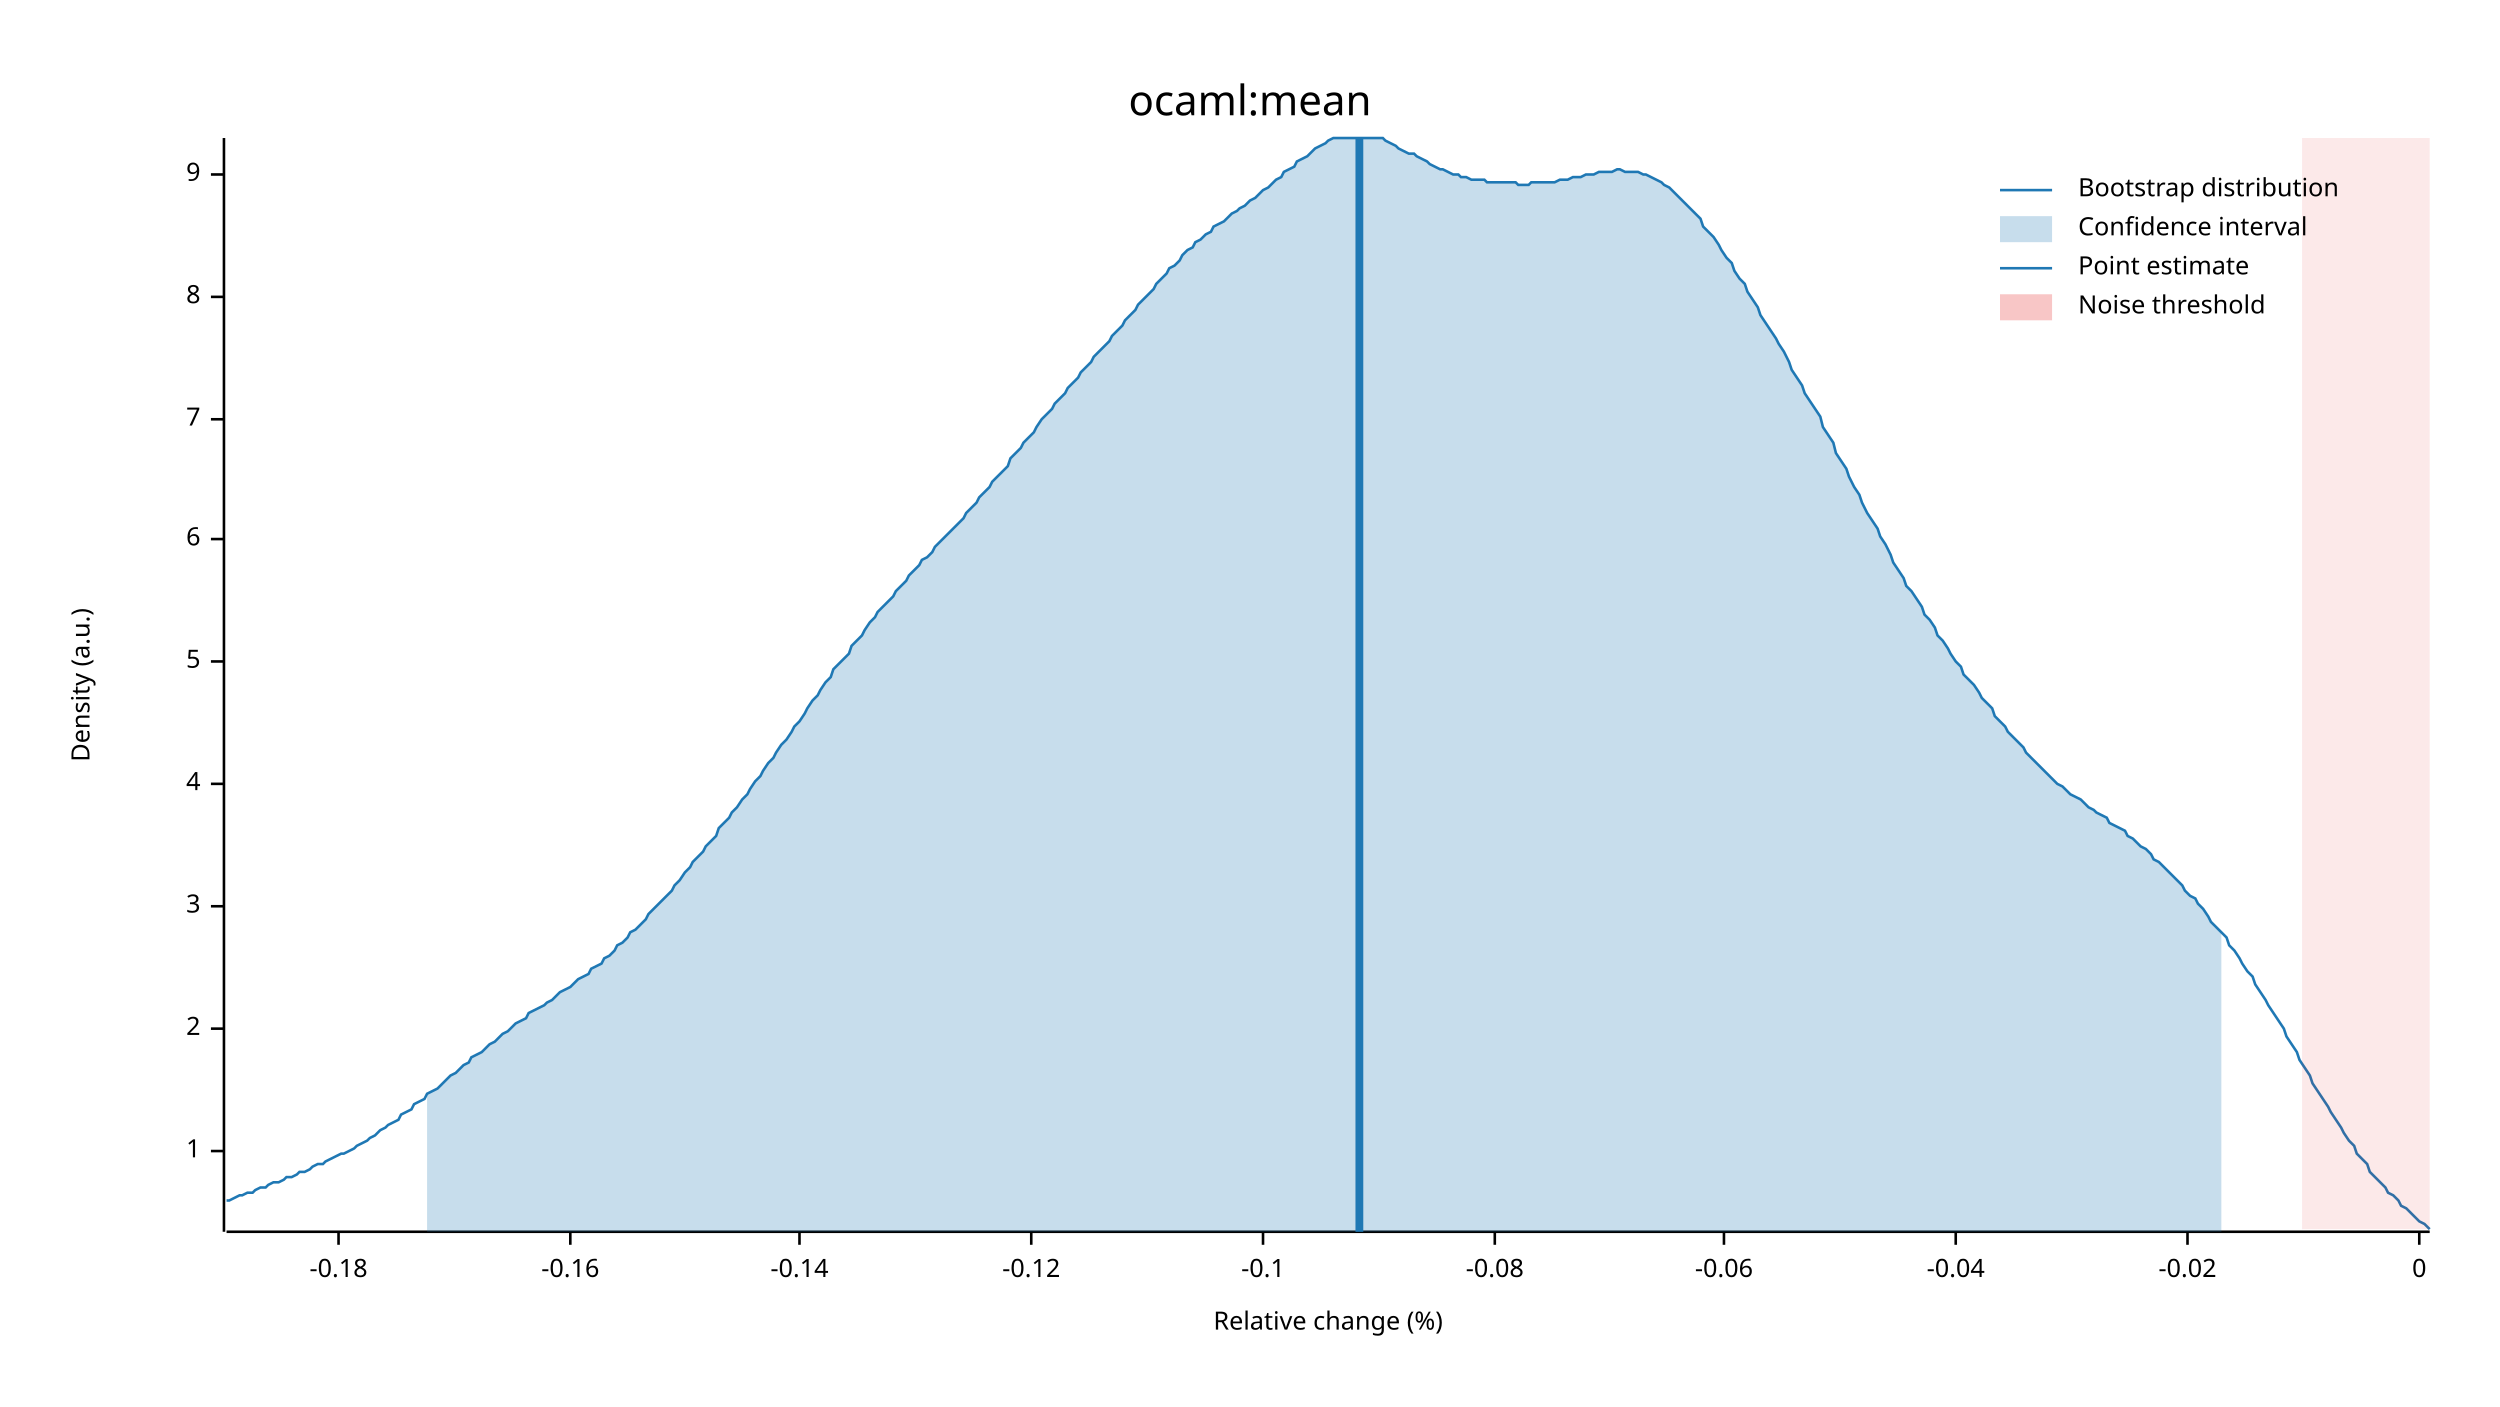
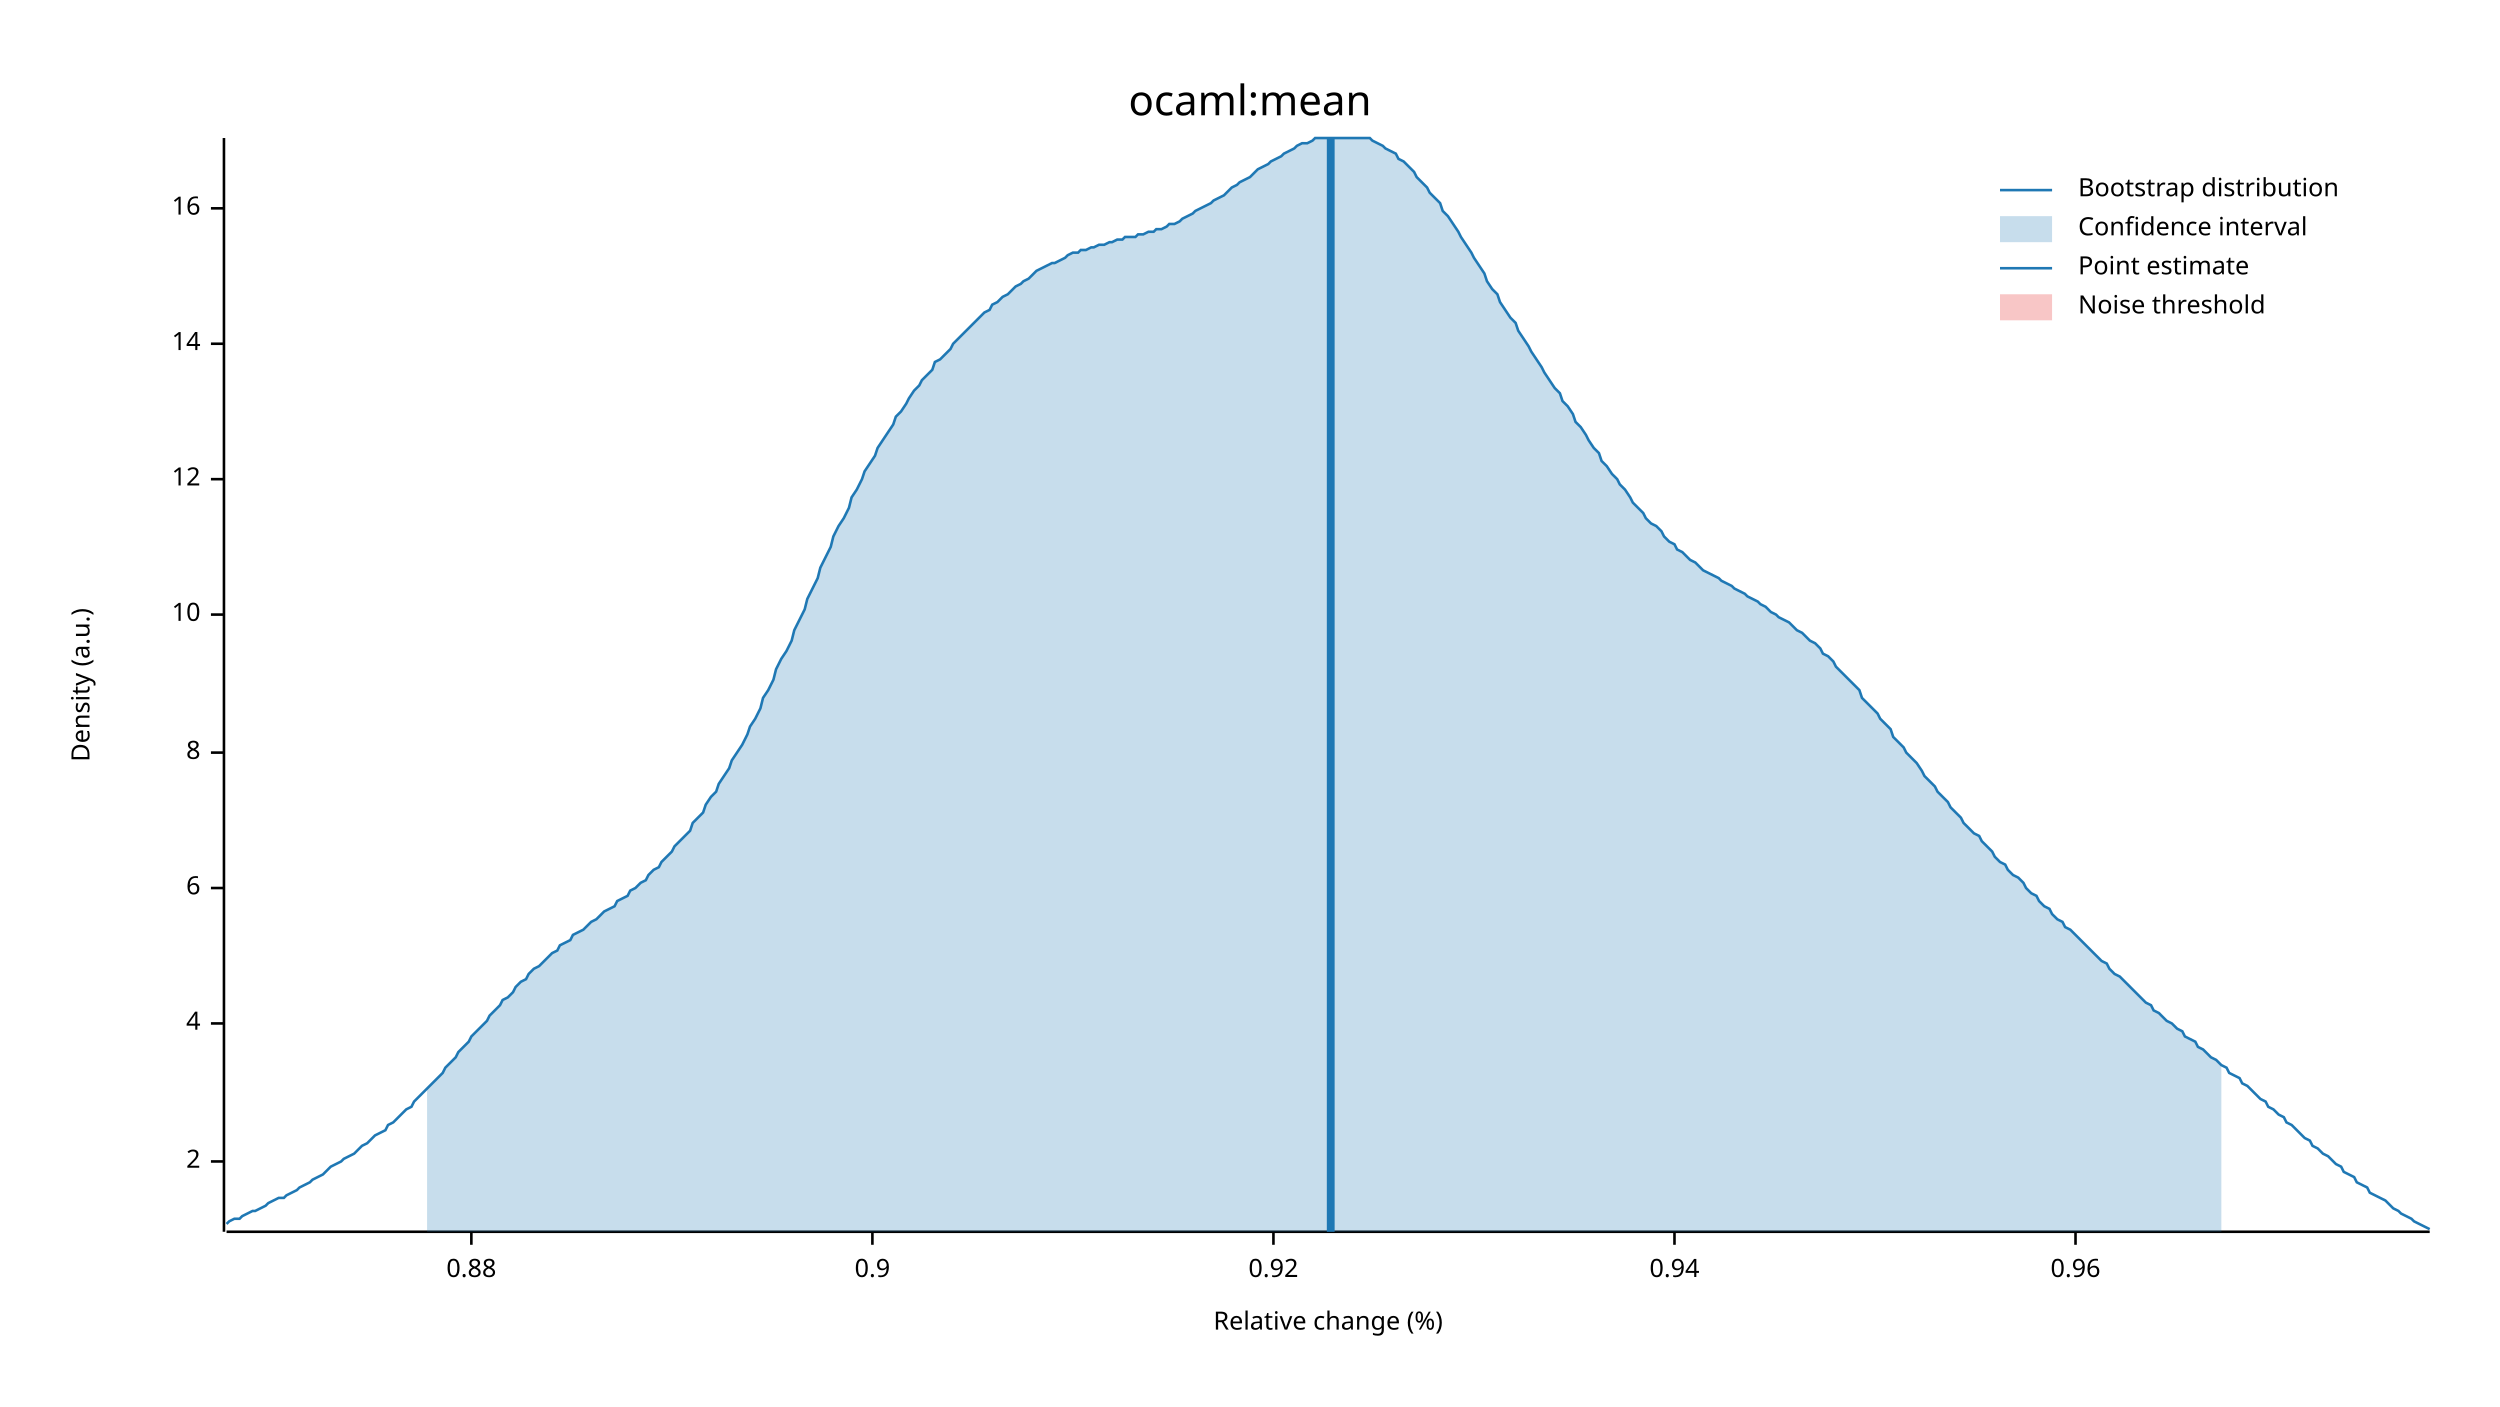
<svg xmlns="http://www.w3.org/2000/svg" width="960" height="540" viewBox="0 0 960 540">
  <text x="480" y="32" dy="0.76em" text-anchor="middle" font-family="sans-serif" font-size="16.129" opacity="1" fill="#000000">
ocaml:mean
</text>
  <text x="27" y="263" dy="0.76em" text-anchor="middle" font-family="sans-serif" font-size="9.677" opacity="1" fill="#000000" transform="rotate(270, 27, 263)">
Density (a.u.)
</text>
  <text x="510" y="513" dy="-0.5ex" text-anchor="middle" font-family="sans-serif" font-size="9.677" opacity="1" fill="#000000">
Relative change (%)
</text>
  <polyline fill="none" opacity="1" stroke="#000000" stroke-width="1" points="86,53 86,473 " />
-   <text x="77" y="442" dy="0.5ex" text-anchor="end" font-family="sans-serif" font-size="9.677" opacity="1" fill="#000000">
- 1
- </text>
-   <polyline fill="none" opacity="1" stroke="#000000" stroke-width="1" points="81,442 86,442 " />
-   <text x="77" y="395" dy="0.5ex" text-anchor="end" font-family="sans-serif" font-size="9.677" opacity="1" fill="#000000">
+   <text x="77" y="446" dy="0.5ex" text-anchor="end" font-family="sans-serif" font-size="9.677" opacity="1" fill="#000000">
2
</text>
-   <polyline fill="none" opacity="1" stroke="#000000" stroke-width="1" points="81,395 86,395 " />
-   <text x="77" y="348" dy="0.5ex" text-anchor="end" font-family="sans-serif" font-size="9.677" opacity="1" fill="#000000">
- 3
- </text>
-   <polyline fill="none" opacity="1" stroke="#000000" stroke-width="1" points="81,348 86,348 " />
-   <text x="77" y="301" dy="0.5ex" text-anchor="end" font-family="sans-serif" font-size="9.677" opacity="1" fill="#000000">
+   <polyline fill="none" opacity="1" stroke="#000000" stroke-width="1" points="81,446 86,446 " />
+   <text x="77" y="393" dy="0.5ex" text-anchor="end" font-family="sans-serif" font-size="9.677" opacity="1" fill="#000000">
4
</text>
-   <polyline fill="none" opacity="1" stroke="#000000" stroke-width="1" points="81,301 86,301 " />
-   <text x="77" y="254" dy="0.5ex" text-anchor="end" font-family="sans-serif" font-size="9.677" opacity="1" fill="#000000">
- 5
- </text>
-   <polyline fill="none" opacity="1" stroke="#000000" stroke-width="1" points="81,254 86,254 " />
-   <text x="77" y="207" dy="0.5ex" text-anchor="end" font-family="sans-serif" font-size="9.677" opacity="1" fill="#000000">
+   <polyline fill="none" opacity="1" stroke="#000000" stroke-width="1" points="81,393 86,393 " />
+   <text x="77" y="341" dy="0.5ex" text-anchor="end" font-family="sans-serif" font-size="9.677" opacity="1" fill="#000000">
6
</text>
-   <polyline fill="none" opacity="1" stroke="#000000" stroke-width="1" points="81,207 86,207 " />
-   <text x="77" y="161" dy="0.5ex" text-anchor="end" font-family="sans-serif" font-size="9.677" opacity="1" fill="#000000">
- 7
- </text>
-   <polyline fill="none" opacity="1" stroke="#000000" stroke-width="1" points="81,161 86,161 " />
-   <text x="77" y="114" dy="0.5ex" text-anchor="end" font-family="sans-serif" font-size="9.677" opacity="1" fill="#000000">
+   <polyline fill="none" opacity="1" stroke="#000000" stroke-width="1" points="81,341 86,341 " />
+   <text x="77" y="289" dy="0.5ex" text-anchor="end" font-family="sans-serif" font-size="9.677" opacity="1" fill="#000000">
8
</text>
-   <polyline fill="none" opacity="1" stroke="#000000" stroke-width="1" points="81,114 86,114 " />
-   <text x="77" y="67" dy="0.5ex" text-anchor="end" font-family="sans-serif" font-size="9.677" opacity="1" fill="#000000">
- 9
+   <polyline fill="none" opacity="1" stroke="#000000" stroke-width="1" points="81,289 86,289 " />
+   <text x="77" y="236" dy="0.5ex" text-anchor="end" font-family="sans-serif" font-size="9.677" opacity="1" fill="#000000">
+ 10
</text>
-   <polyline fill="none" opacity="1" stroke="#000000" stroke-width="1" points="81,67 86,67 " />
+   <polyline fill="none" opacity="1" stroke="#000000" stroke-width="1" points="81,236 86,236 " />
+   <text x="77" y="184" dy="0.5ex" text-anchor="end" font-family="sans-serif" font-size="9.677" opacity="1" fill="#000000">
+ 12
+ </text>
+   <polyline fill="none" opacity="1" stroke="#000000" stroke-width="1" points="81,184 86,184 " />
+   <text x="77" y="132" dy="0.5ex" text-anchor="end" font-family="sans-serif" font-size="9.677" opacity="1" fill="#000000">
+ 14
+ </text>
+   <polyline fill="none" opacity="1" stroke="#000000" stroke-width="1" points="81,132 86,132 " />
+   <text x="77" y="80" dy="0.5ex" text-anchor="end" font-family="sans-serif" font-size="9.677" opacity="1" fill="#000000">
+ 16
+ </text>
+   <polyline fill="none" opacity="1" stroke="#000000" stroke-width="1" points="81,80 86,80 " />
  <polyline fill="none" opacity="1" stroke="#000000" stroke-width="1" points="87,473 933,473 " />
-   <text x="130" y="483" dy="0.76em" text-anchor="middle" font-family="sans-serif" font-size="9.677" opacity="1" fill="#000000">
- -0.18
+   <text x="181" y="483" dy="0.76em" text-anchor="middle" font-family="sans-serif" font-size="9.677" opacity="1" fill="#000000">
+ 0.88
</text>
-   <polyline fill="none" opacity="1" stroke="#000000" stroke-width="1" points="130,473 130,478 " />
-   <text x="219" y="483" dy="0.76em" text-anchor="middle" font-family="sans-serif" font-size="9.677" opacity="1" fill="#000000">
- -0.16
+   <polyline fill="none" opacity="1" stroke="#000000" stroke-width="1" points="181,473 181,478 " />
+   <text x="335" y="483" dy="0.76em" text-anchor="middle" font-family="sans-serif" font-size="9.677" opacity="1" fill="#000000">
+ 0.9
</text>
-   <polyline fill="none" opacity="1" stroke="#000000" stroke-width="1" points="219,473 219,478 " />
-   <text x="307" y="483" dy="0.76em" text-anchor="middle" font-family="sans-serif" font-size="9.677" opacity="1" fill="#000000">
- -0.14
+   <polyline fill="none" opacity="1" stroke="#000000" stroke-width="1" points="335,473 335,478 " />
+   <text x="489" y="483" dy="0.76em" text-anchor="middle" font-family="sans-serif" font-size="9.677" opacity="1" fill="#000000">
+ 0.92
</text>
-   <polyline fill="none" opacity="1" stroke="#000000" stroke-width="1" points="307,473 307,478 " />
-   <text x="396" y="483" dy="0.76em" text-anchor="middle" font-family="sans-serif" font-size="9.677" opacity="1" fill="#000000">
- -0.12
+   <polyline fill="none" opacity="1" stroke="#000000" stroke-width="1" points="489,473 489,478 " />
+   <text x="643" y="483" dy="0.76em" text-anchor="middle" font-family="sans-serif" font-size="9.677" opacity="1" fill="#000000">
+ 0.94
</text>
-   <polyline fill="none" opacity="1" stroke="#000000" stroke-width="1" points="396,473 396,478 " />
-   <text x="485" y="483" dy="0.76em" text-anchor="middle" font-family="sans-serif" font-size="9.677" opacity="1" fill="#000000">
- -0.1
+   <polyline fill="none" opacity="1" stroke="#000000" stroke-width="1" points="643,473 643,478 " />
+   <text x="797" y="483" dy="0.76em" text-anchor="middle" font-family="sans-serif" font-size="9.677" opacity="1" fill="#000000">
+ 0.96
</text>
-   <polyline fill="none" opacity="1" stroke="#000000" stroke-width="1" points="485,473 485,478 " />
-   <text x="574" y="483" dy="0.76em" text-anchor="middle" font-family="sans-serif" font-size="9.677" opacity="1" fill="#000000">
- -0.08
- </text>
-   <polyline fill="none" opacity="1" stroke="#000000" stroke-width="1" points="574,473 574,478 " />
-   <text x="662" y="483" dy="0.76em" text-anchor="middle" font-family="sans-serif" font-size="9.677" opacity="1" fill="#000000">
- -0.06
- </text>
-   <polyline fill="none" opacity="1" stroke="#000000" stroke-width="1" points="662,473 662,478 " />
-   <text x="751" y="483" dy="0.76em" text-anchor="middle" font-family="sans-serif" font-size="9.677" opacity="1" fill="#000000">
- -0.04
- </text>
-   <polyline fill="none" opacity="1" stroke="#000000" stroke-width="1" points="751,473 751,478 " />
-   <text x="840" y="483" dy="0.76em" text-anchor="middle" font-family="sans-serif" font-size="9.677" opacity="1" fill="#000000">
- -0.02
- </text>
-   <polyline fill="none" opacity="1" stroke="#000000" stroke-width="1" points="840,473 840,478 " />
-   <text x="929" y="483" dy="0.76em" text-anchor="middle" font-family="sans-serif" font-size="9.677" opacity="1" fill="#000000">
- 0
- </text>
-   <polyline fill="none" opacity="1" stroke="#000000" stroke-width="1" points="929,473 929,478 " />
-   <polyline fill="none" opacity="1" stroke="#1F78B4" stroke-width="1" points="87,461 88,461 90,460 92,459 93,459 95,458 97,458 98,457 100,456 102,456 103,455 105,454 107,454 109,453 110,452 112,452 114,451 115,450 117,450 119,449 120,448 122,447 124,447 125,446 127,445 129,444 131,443 132,443 134,442 136,441 137,440 139,439 141,438 142,437 144,436 146,434 148,433 149,432 151,431 153,430 154,428 156,427 158,426 159,424 161,423 163,422 164,420 166,419 168,418 170,416 171,415 173,413 175,412 176,411 178,409 180,408 181,406 183,405 185,404 187,402 188,401 190,400 192,398 193,397 195,396 197,394 198,393 200,392 202,391 203,389 205,388 207,387 209,386 210,385 212,384 214,382 215,381 217,380 219,379 220,378 222,376 224,375 226,374 227,372 229,371 231,370 232,368 234,367 236,365 237,363 239,362 241,360 242,358 244,357 246,355 248,353 249,351 251,349 253,347 254,346 256,344 258,342 259,340 261,338 263,335 265,333 266,331 268,329 270,327 271,325 273,323 275,321 276,318 278,316 280,314 281,312 283,310 285,307 287,305 288,303 290,300 292,298 293,296 295,293 297,291 298,289 300,286 302,284 304,281 305,279 307,277 309,274 310,272 312,269 314,267 315,265 317,262 319,260 320,257 322,255 324,253 326,251 327,248 329,246 331,244 332,242 334,239 336,237 337,235 339,233 341,231 343,229 344,227 346,225 348,223 349,221 351,219 353,217 354,215 356,214 358,212 359,210 361,208 363,206 365,204 366,203 368,201 370,199 371,197 373,195 375,193 376,191 378,189 380,187 381,185 383,183 385,181 387,179 388,176 390,174 392,172 393,170 395,168 397,166 398,164 400,161 402,159 404,157 405,155 407,153 409,151 410,149 412,147 414,145 415,143 417,141 419,139 420,137 422,135 424,133 426,131 427,129 429,127 431,125 432,123 434,121 436,119 437,117 439,115 441,113 443,111 444,109 446,107 448,105 449,103 451,102 453,100 454,98 456,96 458,95 459,93 461,92 463,90 465,89 466,87 468,86 470,85 471,84 473,82 475,81 476,80 478,79 480,77 482,76 483,75 485,73 487,72 488,71 490,69 492,68 493,66 495,65 497,64 498,62 500,61 502,60 504,58 505,57 507,56 509,55 510,54 512,53 514,53 515,53 517,53 519,53 521,53 522,53 524,53 526,53 527,53 529,53 531,53 532,54 534,55 536,56 537,57 539,58 541,59 543,59 544,60 546,61 548,62 549,63 551,64 553,65 554,65 556,66 558,67 560,67 561,68 563,68 565,69 566,69 568,69 570,69 571,70 573,70 575,70 576,70 578,70 580,70 582,70 583,71 585,71 587,71 588,70 590,70 592,70 593,70 595,70 597,70 599,69 600,69 602,69 604,68 605,68 607,68 609,67 610,67 612,67 614,66 615,66 617,66 619,66 621,65 622,65 624,66 626,66 627,66 629,66 631,67 632,67 634,68 636,69 638,70 639,71 641,72 643,74 644,75 646,77 648,79 649,80 651,82 653,84 654,87 656,89 658,91 660,94 661,96 663,99 665,101 666,104 668,107 670,109 671,112 673,115 675,118 676,121 678,124 680,127 682,130 683,132 685,135 687,139 688,142 690,145 692,148 693,151 695,154 697,157 699,160 700,164 702,167 704,170 705,174 707,177 709,180 710,183 712,187 714,190 715,193 717,197 719,200 721,203 722,206 724,209 726,213 727,216 729,219 731,222 732,225 734,227 736,230 738,233 739,236 741,238 743,241 744,244 746,246 748,249 749,251 751,254 753,256 754,259 756,261 758,263 760,266 761,268 763,270 765,272 766,275 768,277 770,279 771,281 773,283 775,285 777,287 778,289 780,291 782,293 783,294 785,296 787,298 788,299 790,301 792,302 793,303 795,305 797,306 799,307 800,308 802,310 804,311 805,312 807,313 809,314 810,316 812,317 814,318 816,319 817,321 819,322 821,324 822,325 824,326 826,328 827,330 829,331 831,333 832,334 834,336 836,338 838,340 839,342 841,344 843,345 844,347 846,349 848,352 849,354 851,356 853,358 855,360 856,363 858,365 860,368 861,370 863,373 865,375 866,378 868,381 870,384 871,386 873,389 875,392 877,395 878,398 880,401 882,404 883,407 885,410 887,413 888,416 890,419 892,422 894,425 895,427 897,430 899,433 900,435 902,438 904,440 905,443 907,445 909,447 910,450 912,452 914,454 916,456 917,458 919,459 921,461 922,463 924,464 926,466 927,467 929,469 931,470 933,472 " />
-   <polygon opacity="0.25" fill="#1F78B4" points="164,420 166,419 168,418 170,416 171,415 173,413 175,412 176,411 178,409 180,408 181,406 183,405 185,404 187,402 188,401 190,400 192,398 193,397 195,396 197,394 198,393 200,392 202,391 203,389 205,388 207,387 209,386 210,385 212,384 214,382 215,381 217,380 219,379 220,378 222,376 224,375 226,374 227,372 229,371 231,370 232,368 234,367 236,365 237,363 239,362 241,360 242,358 244,357 246,355 248,353 249,351 251,349 253,347 254,346 256,344 258,342 259,340 261,338 263,335 265,333 266,331 268,329 270,327 271,325 273,323 275,321 276,318 278,316 280,314 281,312 283,310 285,307 287,305 288,303 290,300 292,298 293,296 295,293 297,291 298,289 300,286 302,284 304,281 305,279 307,277 309,274 310,272 312,269 314,267 315,265 317,262 319,260 320,257 322,255 324,253 326,251 327,248 329,246 331,244 332,242 334,239 336,237 337,235 339,233 341,231 343,229 344,227 346,225 348,223 349,221 351,219 353,217 354,215 356,214 358,212 359,210 361,208 363,206 365,204 366,203 368,201 370,199 371,197 373,195 375,193 376,191 378,189 380,187 381,185 383,183 385,181 387,179 388,176 390,174 392,172 393,170 395,168 397,166 398,164 400,161 402,159 404,157 405,155 407,153 409,151 410,149 412,147 414,145 415,143 417,141 419,139 420,137 422,135 424,133 426,131 427,129 429,127 431,125 432,123 434,121 436,119 437,117 439,115 441,113 443,111 444,109 446,107 448,105 449,103 451,102 453,100 454,98 456,96 458,95 459,93 461,92 463,90 465,89 466,87 468,86 470,85 471,84 473,82 475,81 476,80 478,79 480,77 482,76 483,75 485,73 487,72 488,71 490,69 492,68 493,66 495,65 497,64 498,62 500,61 502,60 504,58 505,57 507,56 509,55 510,54 512,53 514,53 515,53 517,53 519,53 521,53 522,53 524,53 526,53 527,53 529,53 531,53 532,54 534,55 536,56 537,57 539,58 541,59 543,59 544,60 546,61 548,62 549,63 551,64 553,65 554,65 556,66 558,67 560,67 561,68 563,68 565,69 566,69 568,69 570,69 571,70 573,70 575,70 576,70 578,70 580,70 582,70 583,71 585,71 587,71 588,70 590,70 592,70 593,70 595,70 597,70 599,69 600,69 602,69 604,68 605,68 607,68 609,67 610,67 612,67 614,66 615,66 617,66 619,66 621,65 622,65 624,66 626,66 627,66 629,66 631,67 632,67 634,68 636,69 638,70 639,71 641,72 643,74 644,75 646,77 648,79 649,80 651,82 653,84 654,87 656,89 658,91 660,94 661,96 663,99 665,101 666,104 668,107 670,109 671,112 673,115 675,118 676,121 678,124 680,127 682,130 683,132 685,135 687,139 688,142 690,145 692,148 693,151 695,154 697,157 699,160 700,164 702,167 704,170 705,174 707,177 709,180 710,183 712,187 714,190 715,193 717,197 719,200 721,203 722,206 724,209 726,213 727,216 729,219 731,222 732,225 734,227 736,230 738,233 739,236 741,238 743,241 744,244 746,246 748,249 749,251 751,254 753,256 754,259 756,261 758,263 760,266 761,268 763,270 765,272 766,275 768,277 770,279 771,281 773,283 775,285 777,287 778,289 780,291 782,293 783,294 785,296 787,298 788,299 790,301 792,302 793,303 795,305 797,306 799,307 800,308 802,310 804,311 805,312 807,313 809,314 810,316 812,317 814,318 816,319 817,321 819,322 821,324 822,325 824,326 826,328 827,330 829,331 831,333 832,334 834,336 836,338 838,340 839,342 841,344 843,345 844,347 846,349 848,352 849,354 851,356 853,358 853,473 164,473 " />
-   <polyline fill="none" opacity="1" stroke="#1F78B4" stroke-width="3" points="522,473 522,53 " />
-   <rect x="884" y="53" width="49" height="419" opacity="0.1" fill="#E31A1C" stroke="none" />
+   <polyline fill="none" opacity="1" stroke="#000000" stroke-width="1" points="797,473 797,478 " />
+   <polyline fill="none" opacity="1" stroke="#1F78B4" stroke-width="1" points="87,470 88,469 90,468 92,468 93,467 95,466 97,465 98,465 100,464 102,463 103,462 105,461 107,460 109,460 110,459 112,458 114,457 115,456 117,455 119,454 120,453 122,452 124,451 125,450 127,448 129,447 131,446 132,445 134,444 136,443 137,442 139,440 141,439 142,438 144,436 146,435 148,434 149,432 151,431 153,429 154,428 156,426 158,425 159,423 161,421 163,419 164,418 166,416 168,414 170,412 171,410 173,408 175,406 176,404 178,402 180,400 181,398 183,396 185,394 187,392 188,390 190,388 192,386 193,384 195,383 197,381 198,379 200,377 202,376 203,374 205,372 207,371 209,369 210,368 212,366 214,365 215,363 217,362 219,361 220,359 222,358 224,357 226,355 227,354 229,353 231,351 232,350 234,349 236,348 237,346 239,345 241,344 242,342 244,341 246,339 248,338 249,336 251,334 253,333 254,331 256,329 258,327 259,325 261,323 263,321 265,319 266,316 268,314 270,312 271,309 273,306 275,304 276,301 278,298 280,295 281,292 283,289 285,286 287,282 288,279 290,276 292,272 293,268 295,265 297,261 298,257 300,253 302,250 304,246 305,242 307,238 309,234 310,230 312,226 314,222 315,218 317,214 319,210 320,206 322,202 324,199 326,195 327,191 329,188 331,184 332,181 334,178 336,175 337,172 339,169 341,166 343,163 344,160 346,158 348,155 349,153 351,150 353,148 354,146 356,144 358,142 359,139 361,138 363,136 365,134 366,132 368,130 370,128 371,127 373,125 375,123 376,122 378,120 380,119 381,117 383,116 385,114 387,113 388,112 390,110 392,109 393,108 395,107 397,105 398,104 400,103 402,102 404,101 405,101 407,100 409,99 410,98 412,97 414,97 415,96 417,96 419,95 420,95 422,94 424,94 426,93 427,93 429,92 431,92 432,91 434,91 436,91 437,90 439,90 441,89 443,89 444,88 446,88 448,87 449,86 451,86 453,85 454,84 456,83 458,82 459,81 461,80 463,79 465,78 466,77 468,76 470,75 471,74 473,72 475,71 476,70 478,69 480,68 482,66 483,65 485,64 487,63 488,62 490,61 492,60 493,59 495,58 497,57 498,56 500,55 502,55 504,54 505,53 507,53 509,53 510,53 512,53 514,53 515,53 517,53 519,53 521,53 522,53 524,53 526,53 527,54 529,55 531,56 532,57 534,58 536,59 537,61 539,62 541,64 543,66 544,68 546,70 548,72 549,74 551,76 553,78 554,81 556,83 558,86 560,89 561,91 563,94 565,97 566,99 568,102 570,105 571,108 573,111 575,113 576,116 578,119 580,122 582,124 583,127 585,130 587,133 588,135 590,138 592,141 593,143 595,146 597,149 599,151 600,154 602,156 604,159 605,162 607,164 609,167 610,169 612,172 614,174 615,177 617,179 619,182 621,184 622,186 624,188 626,191 627,193 629,195 631,197 632,199 634,201 636,202 638,204 639,206 641,208 643,209 644,211 646,212 648,214 649,215 651,216 653,218 654,219 656,220 658,221 660,222 661,223 663,224 665,225 666,226 668,227 670,228 671,229 673,230 675,231 676,232 678,233 680,235 682,236 683,237 685,238 687,239 688,240 690,242 692,243 693,244 695,246 697,247 699,249 700,251 702,252 704,254 705,256 707,258 709,260 710,261 712,263 714,265 715,268 717,270 719,272 721,274 722,276 724,278 726,280 727,283 729,285 731,287 732,289 734,291 736,293 738,296 739,298 741,300 743,302 744,304 746,306 748,308 749,310 751,312 753,314 754,316 756,318 758,320 760,321 761,323 763,325 765,327 766,329 768,331 770,332 771,334 773,336 775,337 777,339 778,341 780,343 782,344 783,346 785,348 787,349 788,351 790,353 792,354 793,356 795,357 797,359 799,361 800,362 802,364 804,366 805,367 807,369 809,370 810,372 812,374 814,375 816,377 817,378 819,380 821,382 822,383 824,385 826,386 827,388 829,389 831,391 832,392 834,393 836,395 838,396 839,398 841,399 843,400 844,402 846,403 848,405 849,406 851,407 853,409 855,410 856,412 858,413 860,414 861,416 863,417 865,419 866,420 868,422 870,423 871,425 873,426 875,428 877,429 878,431 880,432 882,434 883,435 885,437 887,438 888,440 890,441 892,443 894,444 895,445 897,447 899,448 900,450 902,451 904,452 905,454 907,455 909,456 910,458 912,459 914,460 916,461 917,462 919,464 921,465 922,466 924,467 926,468 927,469 929,470 931,471 933,472 " />
+   <polygon opacity="0.25" fill="#1F78B4" points="164,418 166,416 168,414 170,412 171,410 173,408 175,406 176,404 178,402 180,400 181,398 183,396 185,394 187,392 188,390 190,388 192,386 193,384 195,383 197,381 198,379 200,377 202,376 203,374 205,372 207,371 209,369 210,368 212,366 214,365 215,363 217,362 219,361 220,359 222,358 224,357 226,355 227,354 229,353 231,351 232,350 234,349 236,348 237,346 239,345 241,344 242,342 244,341 246,339 248,338 249,336 251,334 253,333 254,331 256,329 258,327 259,325 261,323 263,321 265,319 266,316 268,314 270,312 271,309 273,306 275,304 276,301 278,298 280,295 281,292 283,289 285,286 287,282 288,279 290,276 292,272 293,268 295,265 297,261 298,257 300,253 302,250 304,246 305,242 307,238 309,234 310,230 312,226 314,222 315,218 317,214 319,210 320,206 322,202 324,199 326,195 327,191 329,188 331,184 332,181 334,178 336,175 337,172 339,169 341,166 343,163 344,160 346,158 348,155 349,153 351,150 353,148 354,146 356,144 358,142 359,139 361,138 363,136 365,134 366,132 368,130 370,128 371,127 373,125 375,123 376,122 378,120 380,119 381,117 383,116 385,114 387,113 388,112 390,110 392,109 393,108 395,107 397,105 398,104 400,103 402,102 404,101 405,101 407,100 409,99 410,98 412,97 414,97 415,96 417,96 419,95 420,95 422,94 424,94 426,93 427,93 429,92 431,92 432,91 434,91 436,91 437,90 439,90 441,89 443,89 444,88 446,88 448,87 449,86 451,86 453,85 454,84 456,83 458,82 459,81 461,80 463,79 465,78 466,77 468,76 470,75 471,74 473,72 475,71 476,70 478,69 480,68 482,66 483,65 485,64 487,63 488,62 490,61 492,60 493,59 495,58 497,57 498,56 500,55 502,55 504,54 505,53 507,53 509,53 510,53 512,53 514,53 515,53 517,53 519,53 521,53 522,53 524,53 526,53 527,54 529,55 531,56 532,57 534,58 536,59 537,61 539,62 541,64 543,66 544,68 546,70 548,72 549,74 551,76 553,78 554,81 556,83 558,86 560,89 561,91 563,94 565,97 566,99 568,102 570,105 571,108 573,111 575,113 576,116 578,119 580,122 582,124 583,127 585,130 587,133 588,135 590,138 592,141 593,143 595,146 597,149 599,151 600,154 602,156 604,159 605,162 607,164 609,167 610,169 612,172 614,174 615,177 617,179 619,182 621,184 622,186 624,188 626,191 627,193 629,195 631,197 632,199 634,201 636,202 638,204 639,206 641,208 643,209 644,211 646,212 648,214 649,215 651,216 653,218 654,219 656,220 658,221 660,222 661,223 663,224 665,225 666,226 668,227 670,228 671,229 673,230 675,231 676,232 678,233 680,235 682,236 683,237 685,238 687,239 688,240 690,242 692,243 693,244 695,246 697,247 699,249 700,251 702,252 704,254 705,256 707,258 709,260 710,261 712,263 714,265 715,268 717,270 719,272 721,274 722,276 724,278 726,280 727,283 729,285 731,287 732,289 734,291 736,293 738,296 739,298 741,300 743,302 744,304 746,306 748,308 749,310 751,312 753,314 754,316 756,318 758,320 760,321 761,323 763,325 765,327 766,329 768,331 770,332 771,334 773,336 775,337 777,339 778,341 780,343 782,344 783,346 785,348 787,349 788,351 790,353 792,354 793,356 795,357 797,359 799,361 800,362 802,364 804,366 805,367 807,369 809,370 810,372 812,374 814,375 816,377 817,378 819,380 821,382 822,383 824,385 826,386 827,388 829,389 831,391 832,392 834,393 836,395 838,396 839,398 841,399 843,400 844,402 846,403 848,405 849,406 851,407 853,409 853,473 164,473 " />
+   <polyline fill="none" opacity="1" stroke="#1F78B4" stroke-width="3" points="511,473 511,53 " />
+   <rect x="510" y="53" width="0" height="419" opacity="0.1" fill="#E31A1C" stroke="none" />
  <text x="798" y="68" dy="0.76em" text-anchor="start" font-family="sans-serif" font-size="9.677" opacity="1" fill="#000000">
Bootstrap distribution
</text>
  <text x="798" y="83" dy="0.76em" text-anchor="start" font-family="sans-serif" font-size="9.677" opacity="1" fill="#000000">
Confidence interval
</text>
  <text x="798" y="98" dy="0.76em" text-anchor="start" font-family="sans-serif" font-size="9.677" opacity="1" fill="#000000">
Point estimate
</text>
  <text x="798" y="113" dy="0.76em" text-anchor="start" font-family="sans-serif" font-size="9.677" opacity="1" fill="#000000">
Noise threshold
</text>
  <polyline fill="none" opacity="1" stroke="#1F78B4" stroke-width="1" points="768,73 788,73 " />
  <rect x="768" y="83" width="20" height="10" opacity="0.25" fill="#1F78B4" stroke="none" />
  <polyline fill="none" opacity="1" stroke="#1F78B4" stroke-width="1" points="768,103 788,103 " />
  <rect x="768" y="113" width="20" height="10" opacity="0.25" fill="#E31A1C" stroke="none" />
</svg>
